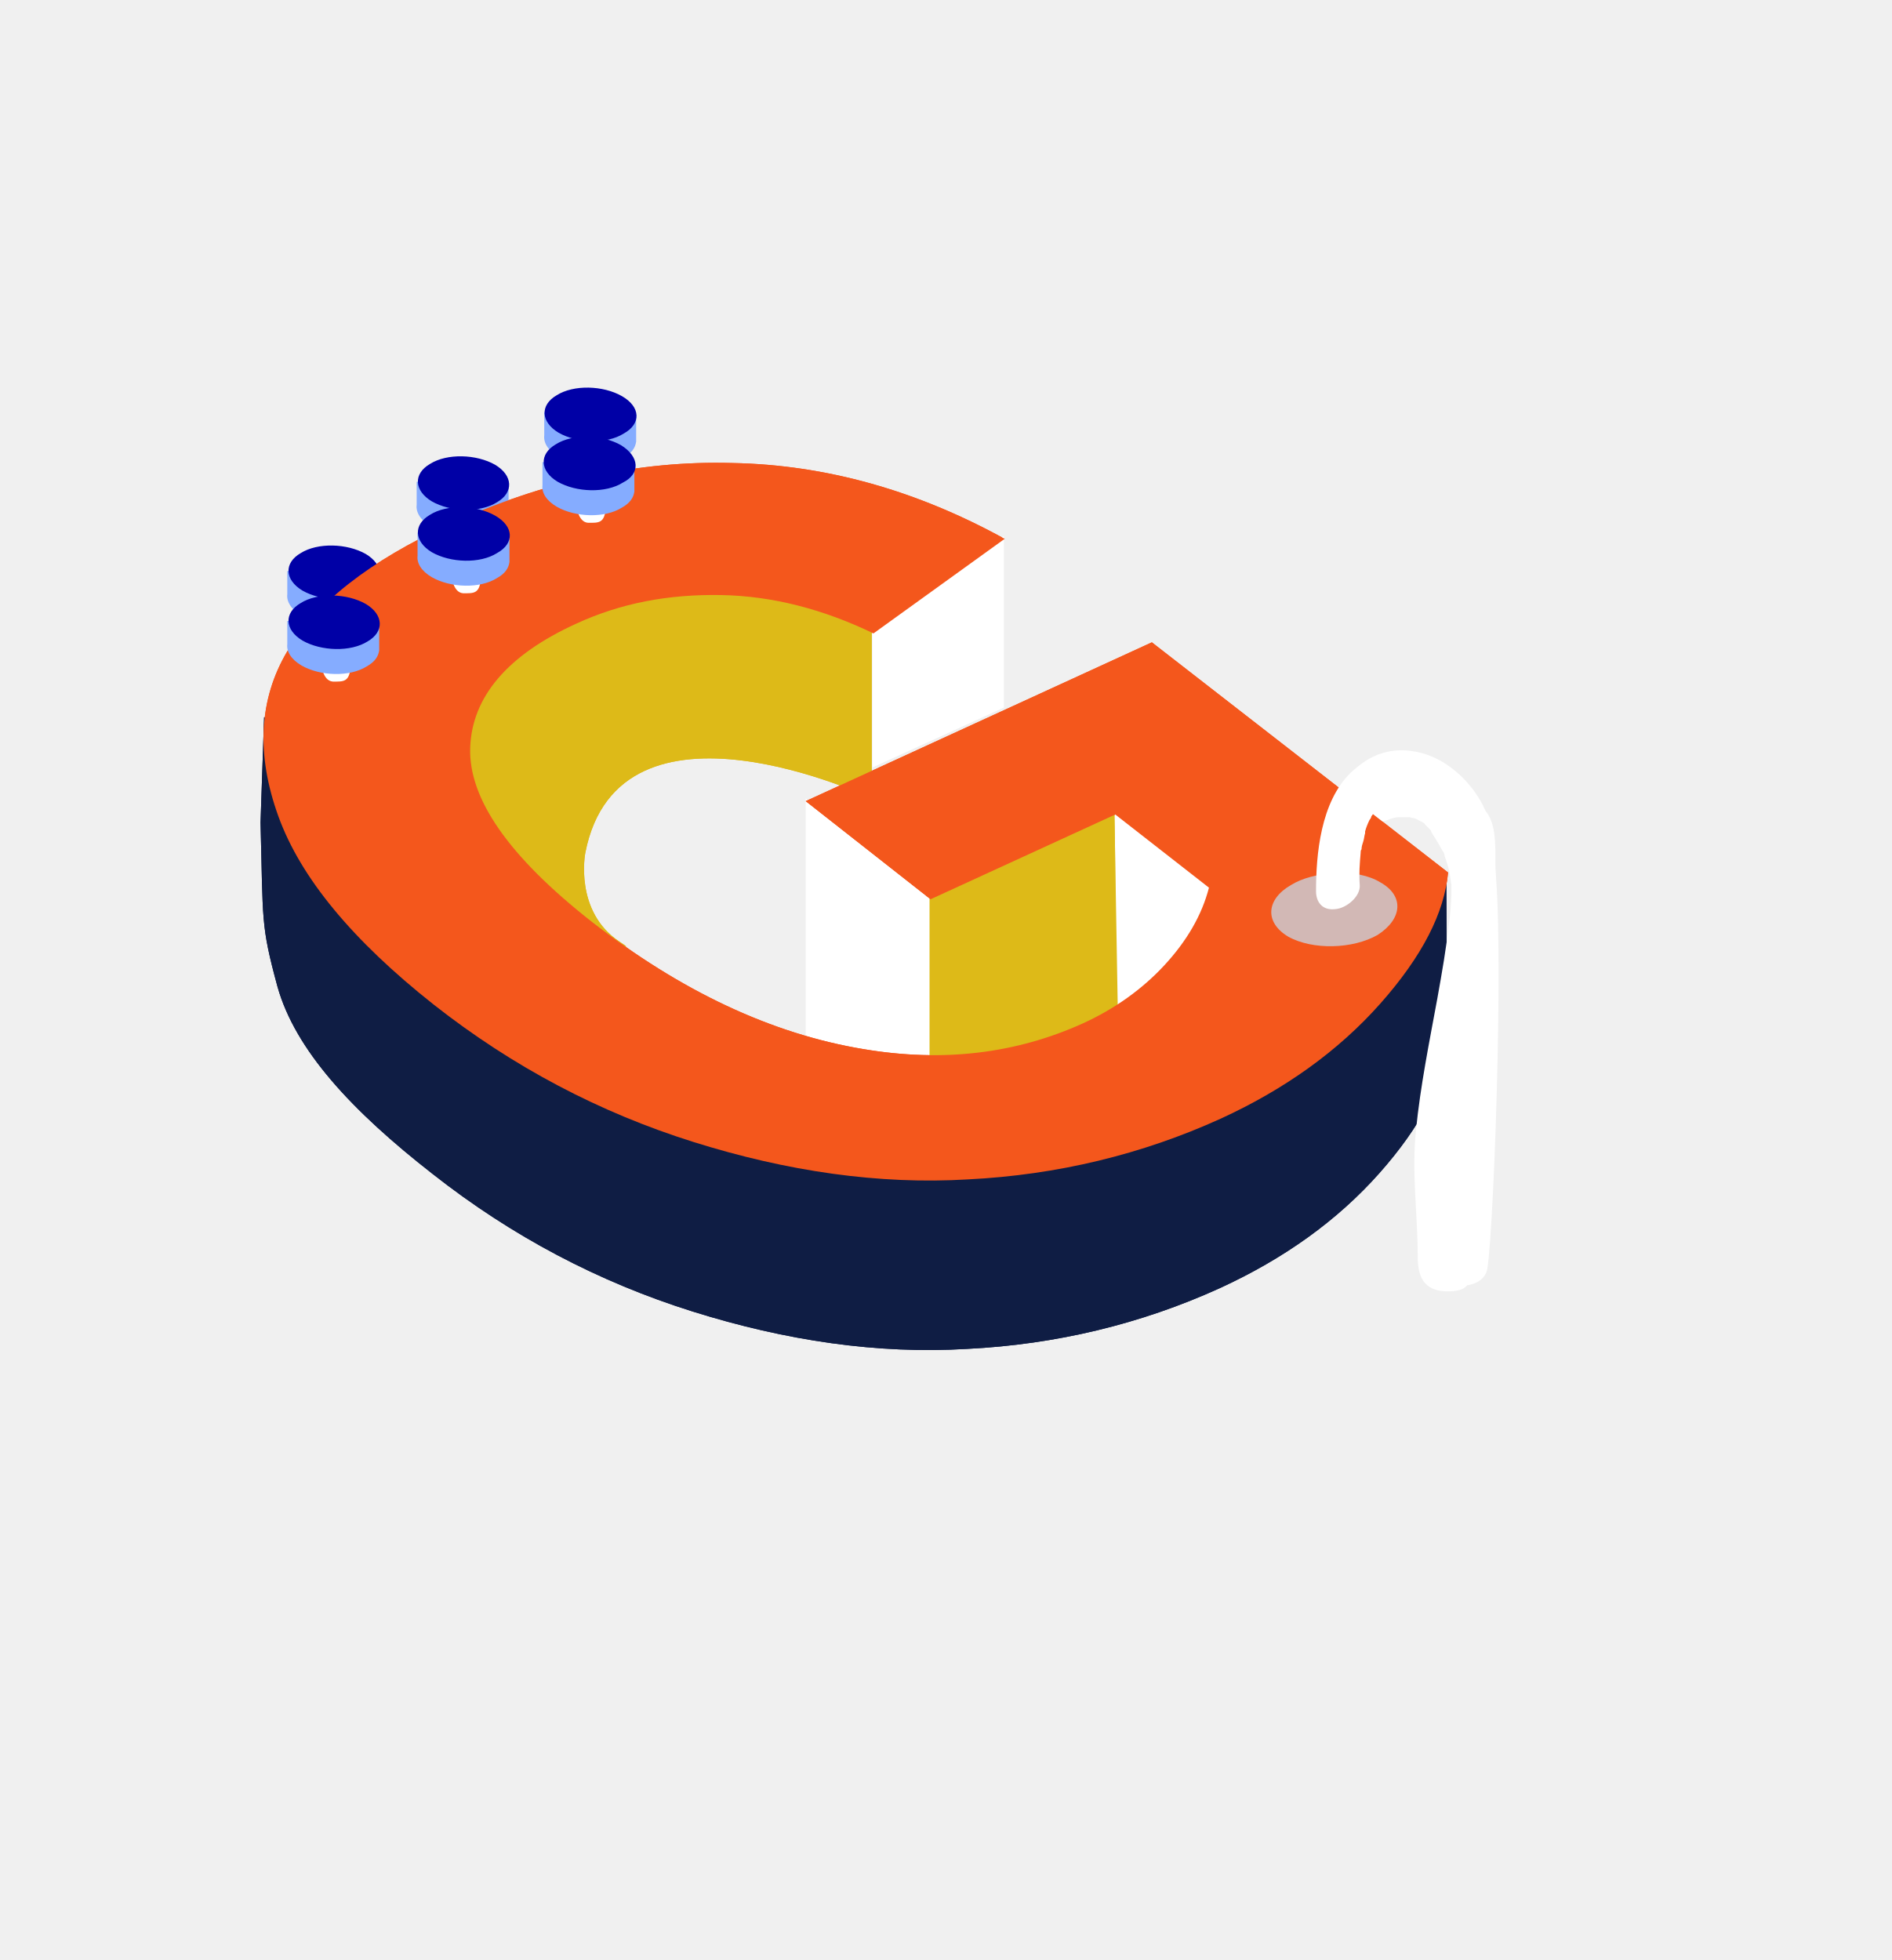
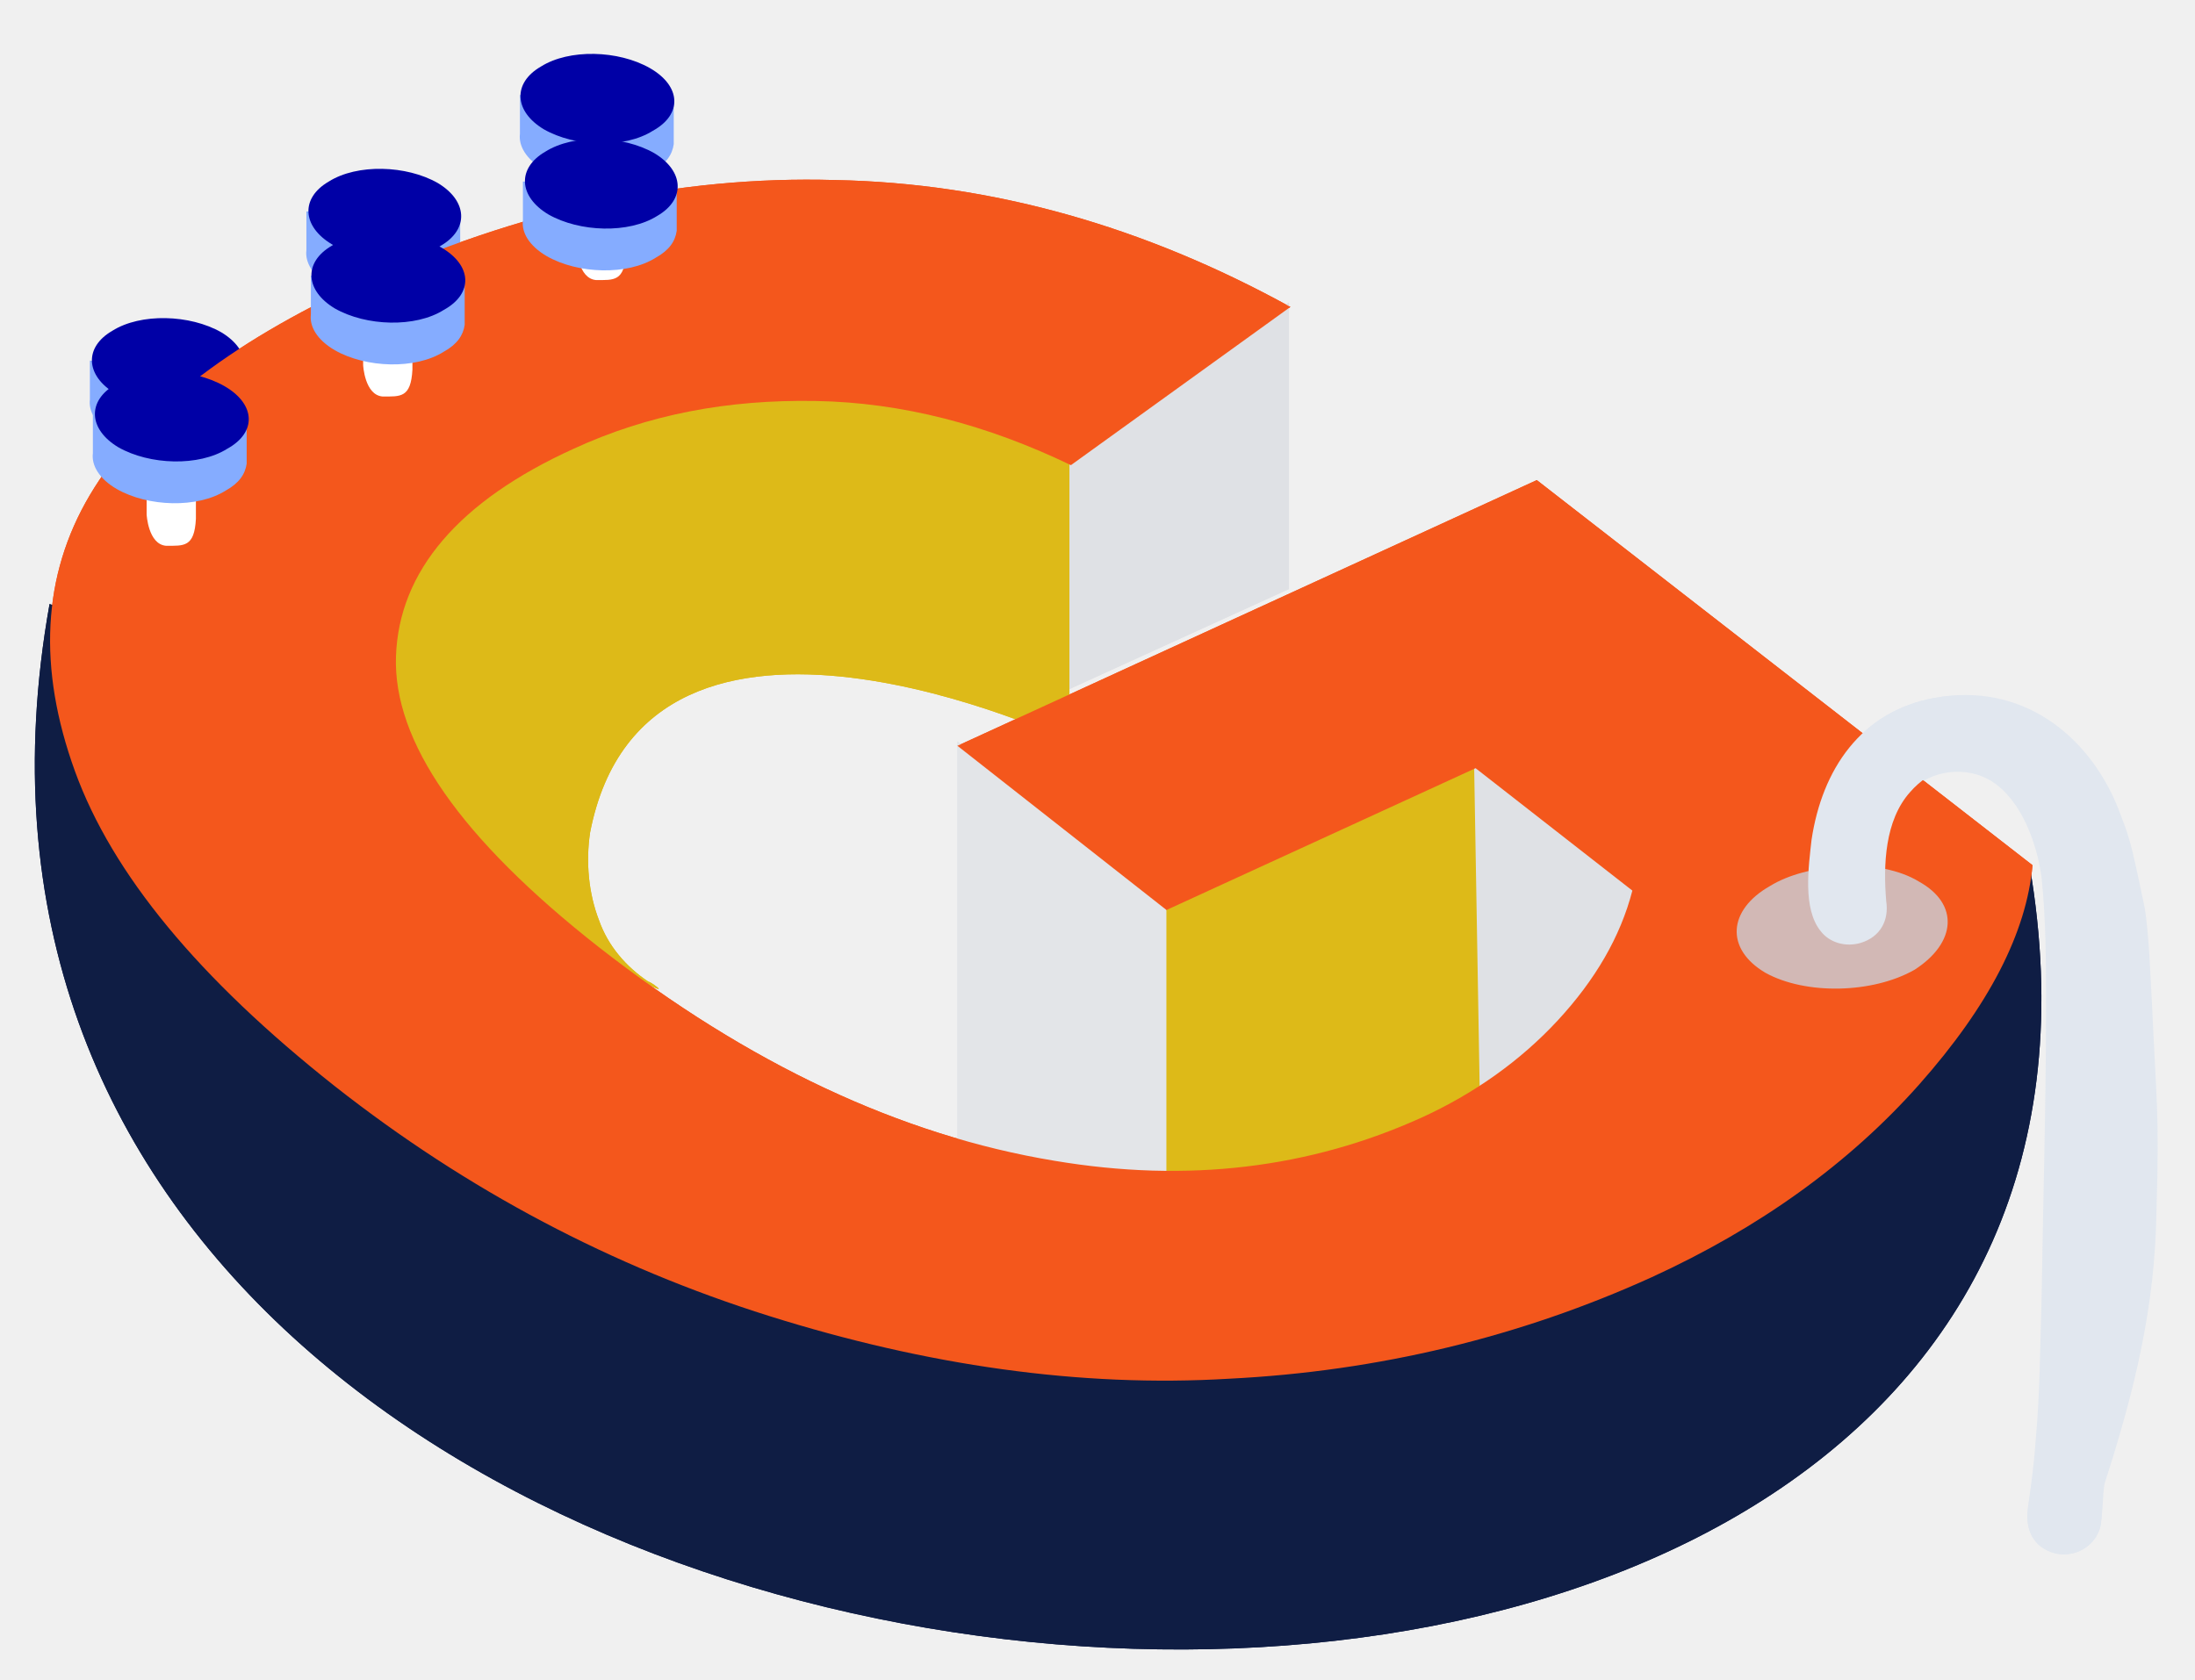
- <svg xmlns="http://www.w3.org/2000/svg" version="1.1" id="all" x="0px" y="0px" width="212px" height="219.7px" viewBox="0 0 212 219.7" style="enable-background:new 0 0 212 219.7;" xml:space="preserve">
-   <style type="text/css">
- 
- 	.st0{fill:#47797F;}
- 	.st1{fill:#4779B3;}
- 	.st2{display:inline;fill:#803675;}
- 	.st3{fill:#E2C000;}
- 	.st4{fill:#803675;}
- 	.st5{fill:#85ACFF;}
- 	.st6{fill:#F4571C;}
- 	.st7{display:inline;fill:#2A3297;}
- 	.st8{display:inline;fill:#FD858F;}
- 	.st9{display:inline;fill:#FFFFFF;}
- 	.st10{fill:#2A3297;}
- 	.st11{fill:#FD858F;}
- 	.st12{fill:#FEFFFF;}
- 	.st13{fill:#FFFFFF;}
- 	.st14{fill:#634382;}
- 	.st15{fill:#6390FF;}
- 	.st16{display:inline;fill:#D47513;}
- 	.st17{fill:#0000A6;}
- 	.st18{display:inline;fill:#3FB9AE;}
- 	.st19{fill:#D2B8B5;}
- 	.st20{fill:#D47513;}
- 	.st21{fill:#D9B90F;}
- 	.st22{fill:#3FB9AE;}
- 	.st23{display:none;}
- 	.st24{display:inline;fill:#47797F;}
- 	.st25{fill:#0D1B42;}
- 	.st26{fill:#0F1D42;}
- 	.st27{fill:#0F1D44;}
- 	.st28{fill:#DDBA18;}
- 	.st29{fill:none;stroke:#000000;stroke-width:1.126;stroke-linecap:round;stroke-miterlimit:10;}
- 
- </style>
-   <g id="m3-anim2">
- </g>
-   <g id="m3-anim1" class="st23">
- </g>
-   <g id="m2-anim2">
- </g>
-   <g id="m2-anim1">
- </g>
-   <g id="c-anim1">
- </g>
-   <g id="c-anim2">
- </g>
-   <g id="m1-anim1">
- </g>
-   <g id="m1-anim2" class="st23">
- </g>
+ <svg xmlns="http://www.w3.org/2000/svg" version="1.0" id="all" x="0px" y="0px" width="147px" height="112.5px" viewBox="0 0 147 112.5" enable-background="new 0 0 147 112.5" xml:space="preserve">
  <g id="g-anim1">
-     <path class="st27" d="M162.1,97.8L141,113.9l-26.8,6.9L67,113.5l-18.5-11.6l-5.6-17.1l-13.3-4.4l-0.4,11.8   c0.3,11.1,0,11.4,1.9,18.4c2,7.1,8.3,13.9,17.4,21c8.9,7,18.6,12.1,29.1,15.4c10.5,3.3,20.8,4.8,30.8,4.2c10-0.5,19.5-2.8,28.3-6.8   c7.2-3.3,13.2-7.6,17.9-12.9c4.7-5.3,7.2-10.2,7.6-14.7L162.1,97.8z" />
-     <polyline class="st13" points="90.3,89.5 90.3,120.2 104.3,124.6 104.3,100.4  " />
-     <path id="_x3C_Path_x3E__4_" class="st13" d="M112.5,60.1v19.2L97.8,86V70.7 M124.9,91v26.1l16.6-6.5v-15l-16.2-4.3" />
-     <path id="_x3C_Path_x3E__3_" class="st28" d="M92.9,60.1l4.8,10.6v18.8c0,0-28.3-13.4-32.1,6.1c0,0-1.3,6.6,3.9,10   c5.2,3.4-20.8-11.3-20.8-11.3l-2.4-13.9l23-18.4L92.9,60.1z M125.4,120.1L124.9,91l-21.1,9.5l0.4-0.1v23.5L125.4,120.1z" />
-     <path class="st6" d="M129.1,72L90.3,89.8l14,11l20.7-9.5l10.5,8.2c-0.8,3.1-2.5,6-5,8.7c-2.5,2.7-5.6,4.9-9.1,6.5   c-7.5,3.4-15.7,4.4-24.6,2.9c-10.3-1.7-20.5-6.5-30.5-14.3c-9.3-7.3-13.8-13.8-13.6-19.5c0.2-5.7,4.2-10.4,11.9-13.9   c5-2.3,10.3-3.3,16.2-3.2c5.8,0.1,11.5,1.6,17.1,4.3l14.7-10.6c-9.8-5.4-20-8.3-30.5-8.5c-10.5-0.3-21.1,2-31.8,6.9   c-8.9,4.1-14.9,8.8-18.1,14.2c-3.2,5.4-3.5,11.6-1,18.5c2.5,6.9,8.3,13.9,17.4,21.1c8.9,7,18.6,12.1,29.1,15.4   c10.5,3.3,20.8,4.8,30.8,4.2c10-0.5,19.5-2.8,28.3-6.8c7.2-3.3,13.2-7.6,17.9-12.9c4.7-5.3,7.2-10.2,7.6-14.7L129.1,72z" />
-     <path class="st13" d="M167.2,95.1c-1-2.9-2.7-6-5.5-7.5c-1.3-0.7-2.8-1.2-4.3-1.2c-1.6,0-3,0.4-4.4,1c-4.8,2.1-6.2,8.4-5.6,13.1   c0.2,1.4,1,2.5,2.5,2.5c1.3,0,2.7-1.2,2.5-2.5c-0.1-1.2-0.2-2.5,0-3.8c0,0,0,0,0-0.1c0-0.1,0-0.3,0.1-0.4c0.1-0.3,0.1-0.6,0.2-0.9   c0.1-0.3,0.2-0.6,0.3-0.9c0,0,0-0.1,0.1-0.1c0,0,0-0.1,0-0.1c0.2-0.4,0.4-0.8,0.7-1.2c0.1-0.1,0.2-0.3,0.3-0.3   c0.1-0.1,0.2-0.2,0.4-0.3c0.1-0.1,0.4-0.3,0.5-0.3c0.1-0.1,0.2-0.1,0.3-0.1c0.5-0.2,1-0.4,1.5-0.4c0,0,0,0,0.1,0c0.1,0,0.3,0,0.4,0   c0.1,0,0.5,0,0.6,0c0.2,0,0.3,0.1,0.5,0.1c0.1,0,0.4,0.1,0.5,0.2c0.2,0.1,0.4,0.2,0.6,0.3c0.1,0.1,0.2,0.1,0.2,0.2c0,0,0,0,0,0   c0.2,0.2,0.4,0.4,0.6,0.6c0.1,0.1,0.1,0.1,0.1,0.2c0,0.1,0.1,0.1,0.1,0.2c0.4,0.6,0.8,1.3,1.2,2c0.1,0.1,0.1,0.2,0.2,0.4   c0,0,0,0.1,0,0.1c0.1,0.3,0.2,0.6,0.3,0.9c0.2,0.6,0.3,1.2,0.4,1.9c0,0.2,0.1,0.5,0.1,0.6c0,0.3,0,0.6,0.1,1c0.1,2,0.2,3.8,0.2,5.9   c0.1,8-0.2,15.8-0.3,23.6c-0.1,3.5-0.4,7.5-0.9,11c-0.1,0.7-0.1,1.3,0.3,2c0.3,0.6,0.9,1,1.5,1.2c1.2,0.3,2.9-0.4,3.1-1.8   C167.5,137.4,168.8,99.8,167.2,95.1z" />
-     <path class="st19" d="M154.7,98.9c-1.3-0.8-3.1-1.1-4.9-1.1l-0.2-0.1v0.1l-0.2,0.1c-1.7,0.1-3.4,0.5-4.7,1.3   c-2.8,1.6-3,4.2-0.3,5.8c2.7,1.5,7.2,1.4,10-0.2C157.2,103,157.4,100.4,154.7,98.9z" />
-     <path class="st13" d="M36,67.3v7c0,0,0.1,2,1.3,2.1c1.2,0,1.9,0.1,2-1.8h0v-0.1c0,0,0,0,0,0v-7.2H36z" />
-     <path class="st5" d="M39.3,64.2c-1.2-0.3-2.5-0.4-3.8-0.1L32.2,64v2.6l0,0c-0.1,0.8,0.4,1.7,1.6,2.4c2.1,1.2,5.4,1.3,7.3,0.1   c0.9-0.5,1.3-1.1,1.4-1.8l0,0V67c0,0,0,0,0,0v-2.7L39.3,64.2z" />
-     <path class="st17" d="M41,62.1c-2.1-1.2-5.4-1.3-7.3-0.1c-1.9,1.1-1.8,3,0.2,4.2c2.1,1.2,5.4,1.3,7.3,0.1   C43.1,65.2,43,63.3,41,62.1z" />
-     <path class="st13" d="M50.5,57.3v7c0,0,0.1,2,1.3,2.1c1.2,0,1.9,0.1,2-1.8h0v-0.1c0,0,0,0,0,0v-7.2H50.5z" />
-     <path class="st5" d="M53.8,54.2c-1.2-0.3-2.5-0.4-3.8-0.1L46.7,54v2.6l0,0c-0.1,0.8,0.4,1.7,1.6,2.4c2.1,1.2,5.4,1.3,7.3,0.1   c0.9-0.5,1.3-1.1,1.4-1.8l0,0V57c0,0,0,0,0,0v-2.7L53.8,54.2z" />
-     <path class="st17" d="M55.5,52.1c-2.1-1.2-5.4-1.3-7.3-0.1c-1.9,1.1-1.8,3,0.2,4.2c2.1,1.2,5.4,1.3,7.3,0.1   C57.6,55.2,57.5,53.3,55.5,52.1z" />
-     <path class="st13" d="M64.8,49.5v7c0,0,0.1,2,1.3,2.1c1.2,0,1.9,0.1,2-1.8h0v-0.1c0,0,0,0,0,0v-7.2H64.8z" />
-     <path class="st5" d="M68,46.5c-1.2-0.3-2.5-0.4-3.8-0.1L61,46.2v2.6l0,0c-0.1,0.8,0.4,1.7,1.6,2.4c2.1,1.2,5.4,1.3,7.3,0.1   c0.9-0.5,1.3-1.1,1.4-1.8l0,0v-0.3c0,0,0,0,0,0v-2.7L68,46.5z" />
-     <path class="st17" d="M69.7,44.4c-2.1-1.2-5.4-1.3-7.3-0.1c-1.9,1.1-1.8,3,0.2,4.2c2.1,1.2,5.4,1.3,7.3,0.1   C71.9,47.5,71.8,45.6,69.7,44.4z" />
+     <path fill="#0F1D44" d="M135.92,57.961c-20.3,21.5-44.398,23.5-71.5,19.3c-34-5.199-35.8-27.8-61.1-36.8   C-11.68,124.261,149.32,136.261,135.92,57.961z" />
+     <polygon fill="#E3E5E8" points="64.12,49.661 64.12,80.361 78.12,84.761 78.12,60.562" />
+     <polygon fill="#DFE1E5" points="71.62,46.161 86.32,39.461 86.32,20.261 71.62,30.861" />
+     <polygon fill="#DFE1E5" points="99.221,51.461 98.721,51.161 98.721,77.261 115.42,70.761 115.42,55.761" />
+     <polygon fill="#DDBA18" points="99.221,80.261 98.721,51.161 77.721,60.661 78.12,60.562 78.12,84.062" />
+     <path fill="#DDBA18" d="M43.22,22.161l-23,18.4l2.4,13.899c3.5,2,6.9,3.9,10.4,5.8c2.4,1.4,4.9,2.7,7.3,4c0.8,0.5,1.7,0.9,2.6,1.4   c0.4,0.2,0.8,0.5,1.2,0.6l0,0c0-0.1-0.6-0.5-0.7-0.5c-1.5-1-2.7-2.399-3.3-4.1c-0.7-1.8-0.9-3.9-0.6-5.9   c3.8-19.5,32.1-6.1,32.1-6.1v-18.8l-4.8-10.601L43.22,22.161z" />
+     <path fill="#F4571C" d="M102.92,32.161l-38.8,17.8l14,11l20.7-9.5l10.5,8.2c-0.8,3.1-2.5,6-5,8.7s-5.6,4.899-9.1,6.5   c-7.5,3.399-15.7,4.399-24.602,2.899c-10.3-1.699-20.5-6.5-30.5-14.3c-9.299-7.3-13.799-13.8-13.599-19.5   c0.2-5.7,4.2-10.399,11.9-13.899c5-2.301,10.3-3.301,16.2-3.2c5.8,0.1,11.5,1.6,17.101,4.3l14.699-10.6c-9.8-5.4-20-8.3-30.5-8.5   c-10.5-0.3-21.1,2-31.8,6.9c-8.9,4.101-14.9,8.8-18.1,14.2c-3.2,5.4-3.5,11.6-1,18.5s8.3,13.9,17.4,21.1   c8.9,7,18.6,12.101,29.1,15.4c10.5,3.299,20.8,4.799,30.8,4.199c10-0.5,19.5-2.801,28.3-6.801c7.2-3.299,13.2-7.601,17.9-12.898   c4.7-5.3,7.2-10.201,7.6-14.701L102.92,32.161z" />
+     <path fill="#D2B8B5" d="M128.521,59.062c-1.3-0.801-3.101-1.101-4.9-1.101l-0.2-0.1v0.1l-0.199,0.101   c-1.699,0.1-3.399,0.5-4.699,1.3c-2.801,1.6-3,4.2-0.301,5.8c2.699,1.5,7.199,1.4,10-0.2   C131.021,63.161,131.221,60.562,128.521,59.062z" />
+     <path fill="#E1E7EF" d="M141.021,55.261c-1.7-5-5.7-9.6-11.5-8.5c-4.9,0.9-7.5,4.801-8.2,9.5c-0.2,1.801-0.6,4.601,0.6,6.101   c0.602,0.8,1.7,1.1,2.7,0.8c1.3-0.4,1.9-1.5,1.7-2.8c-0.2-2.4-0.1-5.4,1.6-7.3c1.301-1.5,3.801-1.801,5.5-0.7   c2,1.3,3,4.2,3.301,6.399c0.301,2.9,0.301,5.801,0.301,8.7c0,6.601-0.2,13.101-0.301,19.701c-0.101,3.101-0.101,6.199-0.399,9.399   c-0.101,1.5-0.3,2.898-0.5,4.398c-0.2,1.301,0.2,2.5,1.5,3c1.601,0.602,3.3-0.5,3.399-2.1c0.101-0.801,0.101-1.6,0.199-2.4   c0.4-6.199,0.602-12.398,0.7-18.6c0.2-6.699,0.3-13.5,0-20.2C141.521,58.961,141.62,56.961,141.021,55.261   C140.021,52.361,142.62,59.961,141.021,55.261z" />
+     <path fill="#FFFFFF" d="M9.82,27.461v7c0,0,0.1,2,1.3,2.101c1.2,0,1.9,0.1,2-1.801l0,0v-0.1l0,0v-7.2H9.82z" />
+     <path fill="#85ACFF" d="M13.12,24.361c-1.2-0.3-2.5-0.4-3.8-0.101l-3.3-0.1v2.6l0,0c-0.1,0.801,0.4,1.7,1.6,2.4   c2.1,1.2,5.4,1.3,7.3,0.1c0.9-0.5,1.3-1.1,1.4-1.8l0,0v-0.3l0,0v-2.7L13.12,24.361z" />
+     <path fill="#0000A6" d="M14.82,22.261c-2.1-1.199-5.4-1.3-7.3-0.1c-1.9,1.1-1.8,3,0.2,4.2c2.1,1.2,5.4,1.3,7.3,0.1   C16.92,25.361,16.82,23.461,14.82,22.261z" />
+     <path fill="#FFFFFF" d="M24.32,17.461v7c0,0,0.1,2,1.3,2.101c1.2,0,1.9,0.1,2-1.801l0,0v-0.1l0,0v-7.2H24.32z" />
+     <path fill="#85ACFF" d="M27.62,14.361c-1.2-0.3-2.5-0.4-3.8-0.1l-3.3-0.1v2.6l0,0c-0.1,0.8,0.4,1.7,1.6,2.4   c2.1,1.2,5.4,1.3,7.3,0.1c0.9-0.5,1.3-1.1,1.4-1.8l0,0v-0.3l0,0v-2.7L27.62,14.361z" />
+     <path fill="#0000A6" d="M29.32,12.261c-2.1-1.2-5.4-1.3-7.3-0.1c-1.9,1.1-1.8,3,0.2,4.2c2.1,1.2,5.4,1.3,7.3,0.1   C31.42,15.361,31.32,13.461,29.32,12.261z" />
+     <path fill="#FFFFFF" d="M38.62,9.661v7c0,0,0.1,2,1.3,2.1c1.2,0,1.9,0.101,2-1.8l0,0v-0.1l0,0v-7.2H38.62z" />
+     <path fill="#85ACFF" d="M41.82,6.661c-1.2-0.3-2.5-0.4-3.8-0.1l-3.2-0.2v2.6l0,0c-0.1,0.8,0.4,1.7,1.6,2.4c2.1,1.2,5.4,1.3,7.3,0.1   c0.9-0.5,1.3-1.1,1.4-1.8l0,0v-0.3l0,0v-2.7H41.82z" />
+     <path fill="#0000A6" d="M43.521,4.561c-2.1-1.2-5.4-1.3-7.3-0.1c-1.9,1.1-1.8,3,0.2,4.2c2.1,1.2,5.4,1.3,7.3,0.1   C45.72,7.661,45.62,5.761,43.521,4.561z" />
  </g>
  <g id="g-anim2">
-     <path class="st27" d="M162.1,97.8L141,113.9l-26.8,6.9L67,113.5l-18.5-11.6l-5.6-17.1l-13.3-4.4l-0.4,11.8   c0.3,11.1,0,11.4,1.9,18.4c2,7.1,8.3,13.9,17.4,21c8.9,7,18.6,12.1,29.1,15.4c10.5,3.3,20.8,4.8,30.8,4.2c10-0.5,19.5-2.8,28.3-6.8   c7.2-3.3,13.2-7.6,17.9-12.9c4.7-5.3,7.2-10.2,7.6-14.7L162.1,97.8z" />
-     <path id="_x3C_Path_x3E__2_" class="st13" d="M97.8,70.7l14.7-10.6v19.2L97.8,86V70.7z M125.4,91.3l-0.4-0.3v26.1l16.6-6.5v-15   L125.4,91.3z" />
-     <path id="_x3C_Path_x3E__1_" class="st28" d="M92.9,60.1l4.8,10.6v18.8c0,0-28.3-13.4-32.1,6.1c0,0-1.3,6.6,3.9,10   c5.2,3.4-20.8-11.3-20.8-11.3l-2.4-13.9l23-18.4L92.9,60.1z M125.4,120.1L124.9,91l-21.1,9.5l0.4-0.1v23.5L125.4,120.1z" />
-     <path class="st6" d="M129.1,72L90.3,89.8l14,11l20.7-9.5l10.5,8.2c-0.8,3.1-2.5,6-5,8.7c-2.5,2.7-5.6,4.9-9.1,6.5   c-7.5,3.4-15.7,4.4-24.6,2.9c-10.3-1.7-20.5-6.5-30.5-14.3c-9.3-7.3-13.8-13.8-13.6-19.5c0.2-5.7,4.2-10.4,11.9-13.9   c5-2.3,10.3-3.3,16.2-3.2c5.8,0.1,11.5,1.6,17.1,4.3l14.7-10.6c-9.8-5.4-20-8.3-30.5-8.5c-10.5-0.3-21.1,2-31.8,6.9   c-8.9,4.1-14.9,8.8-18.1,14.2c-3.2,5.4-3.5,11.6-1,18.5c2.5,6.9,8.3,13.9,17.4,21.1c8.9,7,18.6,12.1,29.1,15.4   c10.5,3.3,20.8,4.8,30.8,4.2c10-0.5,19.5-2.8,28.3-6.8c7.2-3.3,13.2-7.6,17.9-12.9c4.7-5.3,7.2-10.2,7.6-14.7L129.1,72z" />
-     <path class="st19" d="M154.7,98.9c-1.3-0.8-3.1-1.1-4.9-1.1l-0.2-0.1v0.1l-0.2,0.1c-1.7,0.1-3.4,0.5-4.7,1.3   c-2.8,1.6-3,4.2-0.3,5.8c2.7,1.5,7.2,1.4,10-0.2C157.2,103,157.4,100.4,154.7,98.9z" />
-     <path class="st13" d="M167.1,107c0.3-3.4,0.6-6.9,0.5-10.4c0-1.7,0.1-4.3-1.1-5.7c-1.3-3-4.1-5.7-7.2-6.5c-1.5-0.4-3-0.4-4.3,0   c-1.4,0.4-2.5,1.2-3.6,2.2c-3.4,3.3-3.9,9.2-3.9,13.3c0,1.2,0.7,2.2,2.2,2c1.2-0.1,2.8-1.4,2.7-2.7c-0.1-1.2,0-2.4,0.1-3.6   c0,0,0,0,0,0c0-0.1,0-0.3,0.1-0.4c0-0.3,0.1-0.6,0.2-0.9c0.1-0.3,0.1-0.6,0.2-0.9c0,0,0-0.1,0-0.1c0,0,0-0.1,0-0.1   c0.1-0.4,0.3-0.9,0.5-1.3c0.1-0.1,0.2-0.3,0.2-0.4c0.1-0.1,0.2-0.3,0.3-0.4c0.1-0.1,0.3-0.4,0.4-0.4c0.1-0.1,0.2-0.1,0.2-0.2   c0.4-0.3,0.9-0.6,1.3-0.8c0,0,0,0,0.1,0c0.1,0,0.3-0.1,0.4-0.1c0.1,0,0.4-0.1,0.6-0.1c0.2,0,0.3,0,0.5,0c0.1,0,0.4,0.1,0.5,0.1   c0.2,0.1,0.4,0.1,0.7,0.2c0.1,0,0.2,0.1,0.3,0.1c0,0,0,0,0,0c0.2,0.2,0.5,0.3,0.7,0.5c0.1,0,0.1,0.1,0.2,0.1   c0.1,0.1,0.1,0.1,0.1,0.2c0.5,0.6,1,1.2,1.4,1.8c0.1,0.1,0.1,0.2,0.2,0.4c0,0,0,0.1,0.1,0.1c0.1,0.3,0.3,0.6,0.4,0.9   c0.2,0.6,0.4,1.3,0.5,1.9c0,0.2,0.1,0.5,0.1,0.6c0,0.3,0,0.7,0,1c0,2.1,0,4-0.3,6.1c-0.3,2.8-0.8,5.6-1.3,8.4   c-0.9,4.9-1.9,9.8-2.4,14.8c-0.5,4.8,0.2,9.4,0.2,14.2c0,1.9,0.5,3.5,2.6,3.8c0.7,0.1,2.1,0.1,2.7-0.4c1-0.8,0.4-2,0.1-3   c-0.8-3.3,0-6.8,0.2-10.2C165.1,123.1,166.4,115.1,167.1,107z" />
-     <path class="st13" d="M36,67.3v7c0,0,0.1,2,1.3,2.1c1.2,0,1.9,0.1,2-1.8h0v-0.1c0,0,0,0,0,0v-7.2H36z" />
-     <path class="st5" d="M39.3,69.8c-1.2-0.3-2.5-0.4-3.8-0.1l-3.3-0.1v2.6l0,0c-0.1,0.8,0.4,1.7,1.6,2.4c2.1,1.2,5.4,1.3,7.3,0.1   c0.9-0.5,1.3-1.1,1.4-1.8l0,0v-0.3c0,0,0,0,0,0v-2.7L39.3,69.8z" />
-     <path class="st17" d="M41,67.7c-2.1-1.2-5.4-1.3-7.3-0.1c-1.9,1.1-1.8,3,0.2,4.2c2.1,1.2,5.4,1.3,7.3,0.1   C43.1,70.8,43,68.9,41,67.7z" />
-     <path class="st13" d="M50.6,57.4v7c0,0,0.1,2,1.3,2.1c1.2,0,1.9,0.1,2-1.8h0v-0.1c0,0,0,0,0,0v-7.2H50.6z" />
-     <path class="st5" d="M53.9,59.9c-1.2-0.3-2.5-0.4-3.8-0.1l-3.3-0.1v2.6l0,0c-0.1,0.8,0.4,1.7,1.6,2.4c2.1,1.2,5.4,1.3,7.3,0.1   c0.9-0.5,1.3-1.1,1.4-1.8l0,0v-0.2c0,0,0,0,0,0V60L53.9,59.9z" />
-     <path class="st17" d="M55.5,57.8c-2.1-1.2-5.4-1.3-7.3-0.1c-1.9,1.1-1.8,3,0.2,4.2c2.1,1.2,5.4,1.3,7.3,0.1   C57.7,60.9,57.6,59,55.5,57.8z" />
-     <path class="st13" d="M64.6,49.5v7c0,0,0.1,2,1.3,2.1c1.2,0,1.9,0.1,2-1.8h0v-0.1c0,0,0,0,0,0v-7.2H64.6z" />
-     <path class="st5" d="M67.9,52c-1.2-0.3-2.5-0.4-3.8-0.1l-3.3-0.1v2.6l0,0c-0.1,0.8,0.4,1.7,1.6,2.4c2.1,1.2,5.4,1.3,7.3,0.1   c0.9-0.5,1.3-1.1,1.4-1.8l0,0v-0.3c0,0,0,0,0,0v-2.7L67.9,52z" />
-     <path class="st17" d="M69.6,49.9c-2.1-1.2-5.4-1.3-7.3-0.1c-1.9,1.1-1.8,3,0.2,4.2c2.1,1.2,5.4,1.3,7.3,0.1   C71.8,53.1,71.7,51.2,69.6,49.9z" />
+     <path fill="#0F1D44" d="M135.92,57.961c-20.3,21.5-44.398,23.5-71.5,19.3c-34-5.199-35.8-27.8-61.1-36.8   C-11.68,124.261,149.32,136.261,135.92,57.961z" />
+     <polygon fill="#E3E5E8" points="64.12,49.661 64.12,80.361 78.12,84.761 78.12,60.562" />
+     <polygon fill="#DFE1E5" points="71.62,46.161 86.32,39.461 86.32,20.261 71.62,30.861" />
+     <polygon fill="#DFE1E5" points="99.221,51.461 98.721,51.161 98.721,77.261 115.42,70.761 115.42,55.761" />
+     <polygon fill="#DDBA18" points="99.221,80.261 98.721,51.161 77.721,60.661 78.12,60.562 78.12,84.062" />
+     <path fill="#DDBA18" d="M43.22,22.161l-23,18.4l2.4,13.899c3.5,2,6.9,3.9,10.4,5.8c2.4,1.4,4.9,2.7,7.3,4c0.8,0.5,1.7,0.9,2.6,1.4   c0.4,0.2,0.8,0.5,1.2,0.6l0,0c0-0.1-0.6-0.5-0.7-0.5c-1.5-1-2.7-2.399-3.3-4.1c-0.7-1.8-0.9-3.9-0.6-5.9   c3.8-19.5,32.1-6.1,32.1-6.1v-18.8l-4.8-10.601L43.22,22.161z" />
+     <path fill="#F4571C" d="M102.92,32.161l-38.8,17.8l14,11l20.7-9.5l10.5,8.2c-0.8,3.1-2.5,6-5,8.7s-5.6,4.899-9.1,6.5   c-7.5,3.399-15.7,4.399-24.602,2.899c-10.3-1.699-20.5-6.5-30.5-14.3c-9.299-7.3-13.799-13.8-13.599-19.5   c0.2-5.7,4.2-10.399,11.9-13.899c5-2.301,10.3-3.301,16.2-3.2c5.8,0.1,11.5,1.6,17.101,4.3l14.699-10.6c-9.8-5.4-20-8.3-30.5-8.5   c-10.5-0.3-21.1,2-31.8,6.9c-8.9,4.101-14.9,8.8-18.1,14.2c-3.2,5.4-3.5,11.6-1,18.5s8.3,13.9,17.4,21.1   c8.9,7,18.6,12.101,29.1,15.4c10.5,3.299,20.8,4.799,30.8,4.199c10-0.5,19.5-2.801,28.3-6.801c7.2-3.299,13.2-7.601,17.9-12.898   c4.7-5.3,7.2-10.201,7.6-14.701L102.92,32.161z" />
+     <path fill="#D2B8B5" d="M128.521,59.062c-1.3-0.801-3.101-1.101-4.9-1.101l-0.2-0.1v0.1l-0.199,0.101   c-1.699,0.1-3.399,0.5-4.699,1.3c-2.801,1.6-3,4.2-0.301,5.8c2.699,1.5,7.199,1.4,10-0.2   C131.021,63.161,131.221,60.562,128.521,59.062z" />
+     <path fill="#E1E7EF" d="M141.82,54.062c-2-4.9-6.5-8.4-12.3-7.301c-4.9,0.9-7.5,4.801-8.2,9.5c-0.2,1.801-0.6,4.601,0.6,6.101   c0.602,0.8,1.7,1.1,2.7,0.8c1.3-0.4,1.9-1.5,1.7-2.8c-0.2-2.4-0.1-5.4,1.6-7.3c1.301-1.5,3.5-2.4,5.602-2.101   c2.199,0.3,4.6,4.2,5,6.4c0.3,2.899,0.5,3.399,0.8,11.1c0.3,6.601,0.399,9.601,0.2,16.201c-0.102,3.101-1.102,7-2.2,10   c-0.5,1.399-1.3,4.799-1.5,6.299c-0.2,1.302,0.2,2.5,1.5,3c1.601,0.601,3.3-0.5,3.399-2.1c0.101-0.8,0-1.601,0.199-2.4   c2.102-6.5,3.4-12,3.5-18.299c0.2-6.701,0-7.201-0.3-13.899c-0.1-1.701-0.2-4.801-0.5-6.5   C142.62,55.961,142.62,56.161,141.82,54.062z" />
+     <path fill="#FFFFFF" d="M9.82,27.461v7c0,0,0.1,2,1.3,2.101c1.2,0,1.9,0.1,2-1.801l0,0v-0.1l0,0v-7.2H9.82z" />
+     <path fill="#85ACFF" d="M13.32,27.961c-1.2-0.3-2.5-0.399-3.8-0.1l-3.3-0.101v2.601l0,0c-0.1,0.8,0.4,1.7,1.6,2.399   c2.1,1.2,5.4,1.301,7.3,0.101c0.9-0.5,1.3-1.101,1.4-1.8l0,0v-0.301l0,0v-2.699L13.32,27.961z" />
+     <path fill="#0000A6" d="M15.021,25.861c-2.1-1.2-5.4-1.3-7.3-0.101c-1.9,1.101-1.8,3,0.2,4.2c2.1,1.2,5.4,1.3,7.3,0.101   C17.22,28.961,17.12,27.062,15.021,25.861z" />
+     <path fill="#FFFFFF" d="M24.32,17.461v7c0,0,0.1,2,1.3,2.101c1.2,0,1.9,0.1,2-1.801l0,0v-0.1l0,0v-7.2H24.32z" />
+     <path fill="#85ACFF" d="M27.82,18.661c-1.2-0.3-2.5-0.4-3.8-0.1l-3.2-0.101v2.601l0,0c-0.1,0.8,0.4,1.699,1.6,2.399   c2.1,1.2,5.4,1.3,7.3,0.101c0.9-0.5,1.3-1.101,1.4-1.801l0,0v-0.3l0,0v-2.7L27.82,18.661z" />
+     <path fill="#0000A6" d="M29.521,16.561c-2.1-1.2-5.4-1.3-7.3-0.1c-1.9,1.101-1.8,3,0.2,4.2c2.1,1.2,5.4,1.3,7.3,0.1   C31.72,19.661,31.62,17.761,29.521,16.561z" />
+     <path fill="#FFFFFF" d="M38.62,9.661v7c0,0,0.1,2,1.3,2.1c1.2,0,1.9,0.101,2-1.8l0,0v-0.1l0,0v-7.2H38.62z" />
+     <path fill="#85ACFF" d="M42.12,12.361c-1.2-0.3-2.5-0.4-3.8-0.1l-3.3-0.1v2.6l0,0c-0.1,0.8,0.4,1.7,1.6,2.4   c2.1,1.2,5.4,1.3,7.3,0.1c0.9-0.5,1.3-1.1,1.4-1.8l0,0v-0.3l0,0v-2.7L42.12,12.361z" />
+     <path fill="#0000A6" d="M43.82,10.261c-2.1-1.2-5.4-1.3-7.3-0.1c-1.9,1.1-1.8,3,0.2,4.2c2.1,1.2,5.4,1.3,7.3,0.1   C45.92,13.361,45.82,11.461,43.82,10.261z" />
  </g>
</svg>
